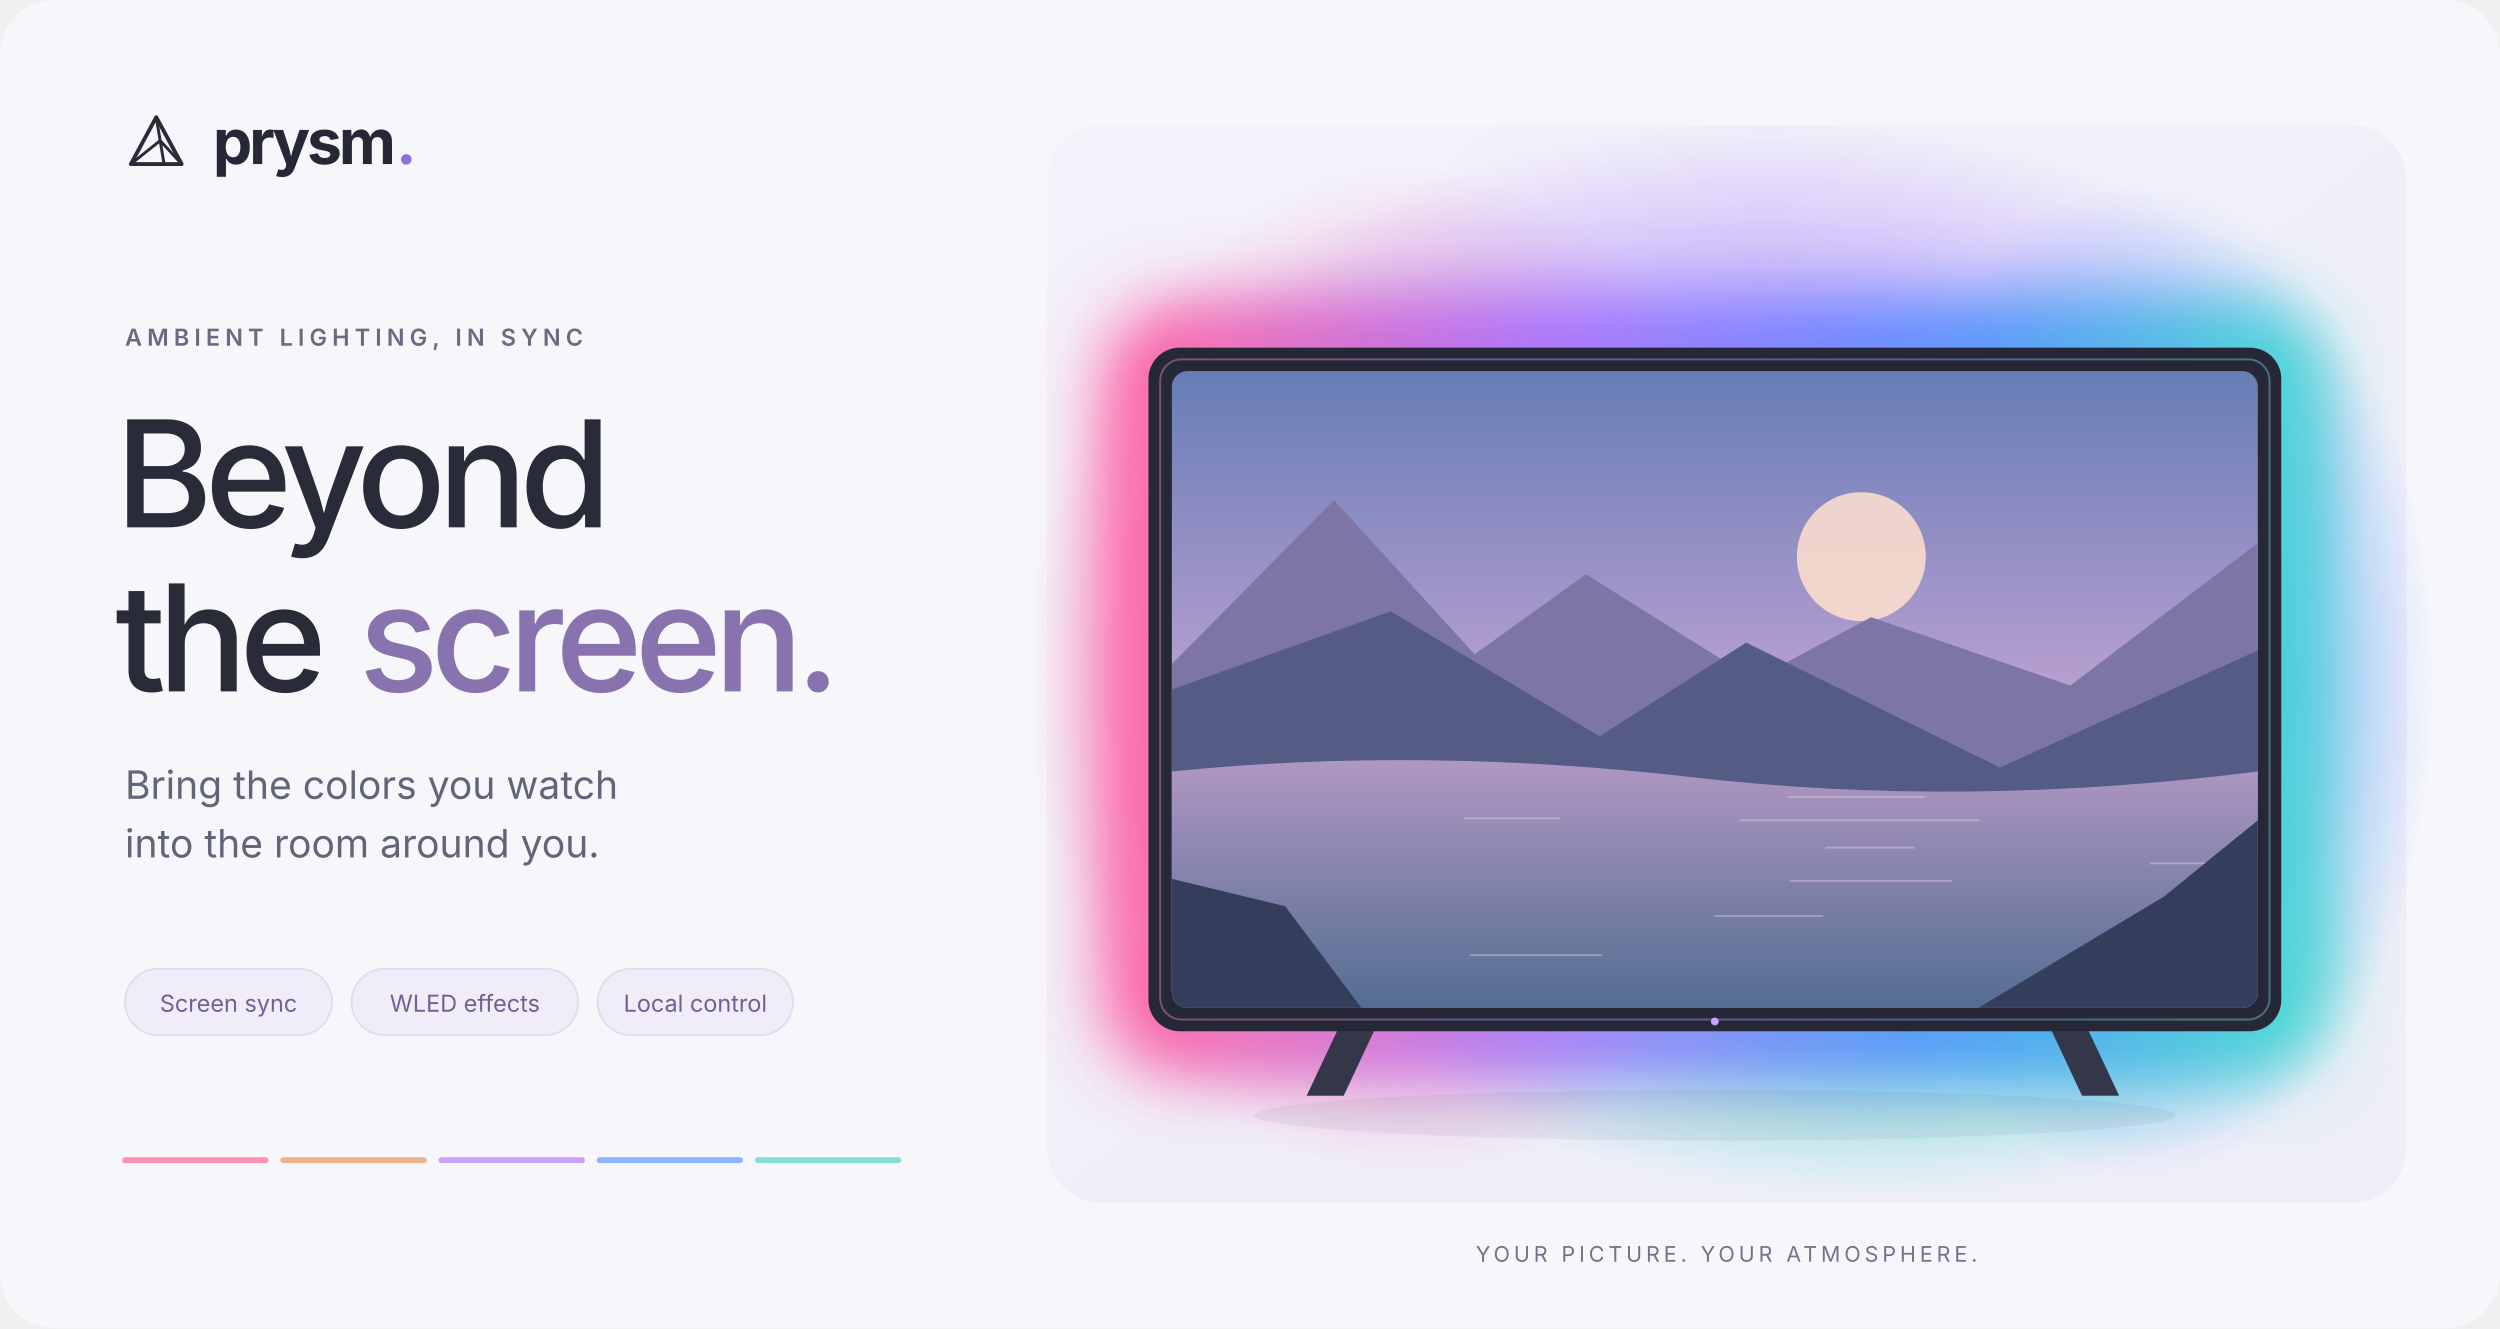
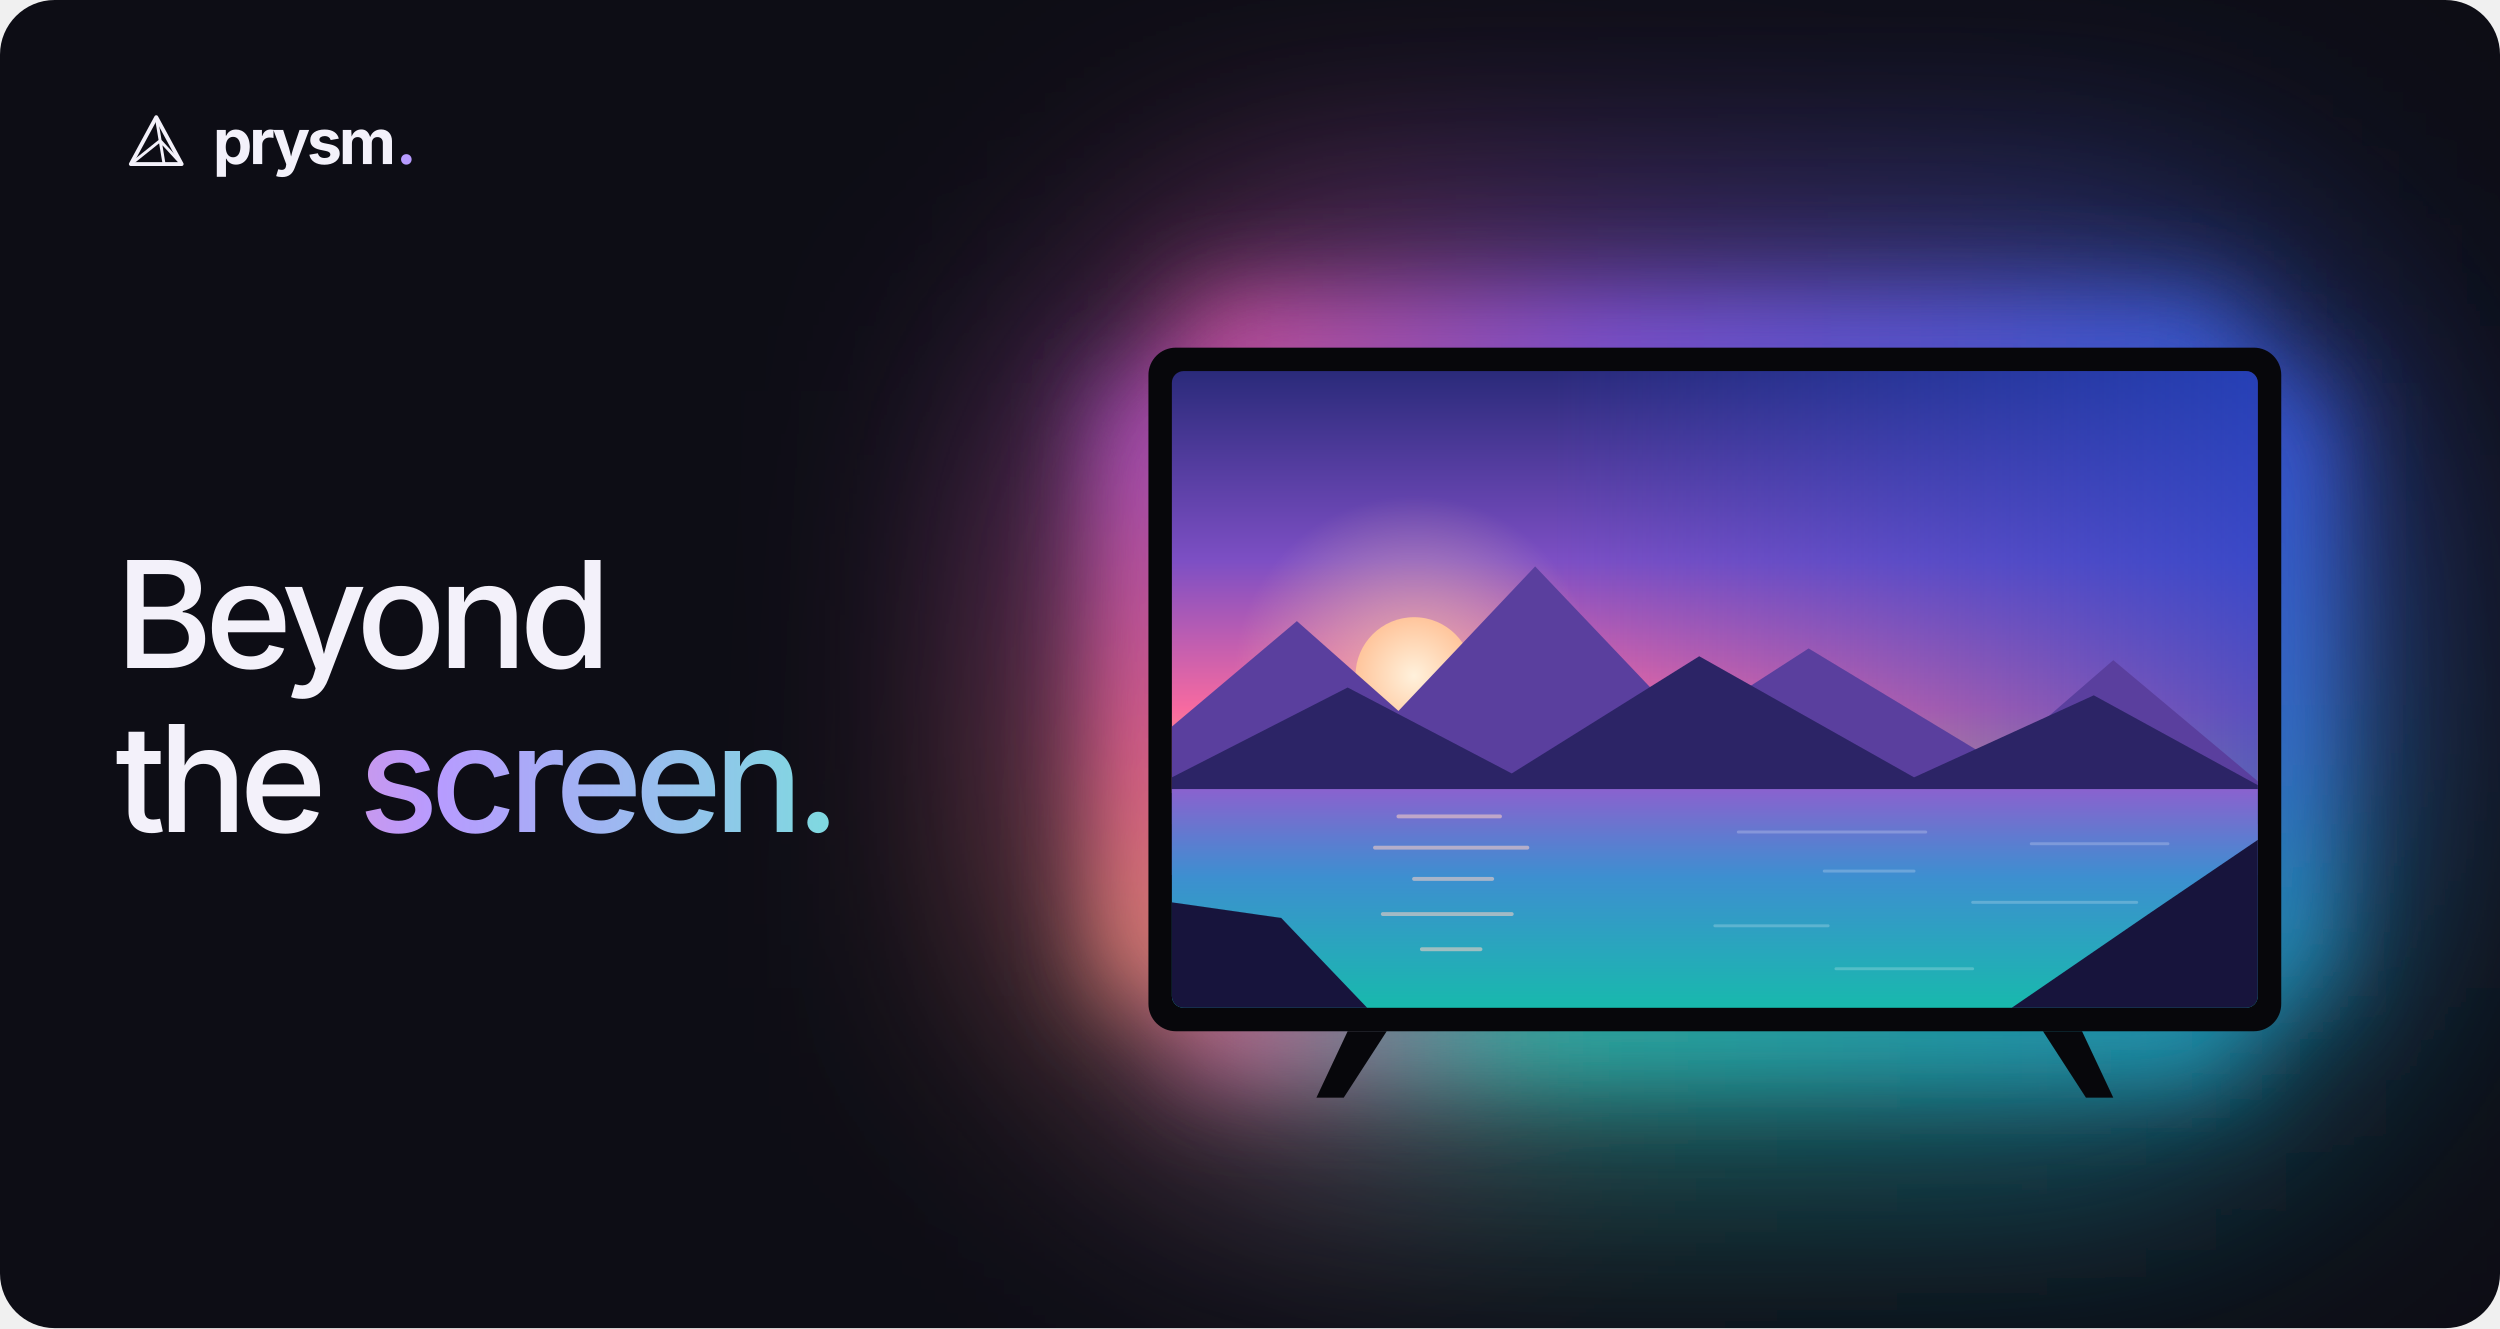
<svg xmlns="http://www.w3.org/2000/svg" width="1280" height="680" viewBox="0 0 1280 680" role="img" aria-labelledby="title desc">
  <defs>
-     <linearGradient id="wall" x2="1" y2="1">
-       <stop stop-color="#f4f1fa" />
-       <stop offset="1" stop-color="#edeef7" />
+     <linearGradient id="sky" x2="0" y2="1">
+       <stop stop-color="#2a2a7a" />
+       <stop offset=".45" stop-color="#7d4fc4" />
+       <stop offset=".8" stop-color="#f76aa0" />
+       <stop offset="1" stop-color="#ffb07c" />
    </linearGradient>
-     <linearGradient id="sky" x2="0" y2="1">
-       <stop stop-color="#667db6" />
-       <stop offset=".52" stop-color="#bca1d2" />
-       <stop offset="1" stop-color="#f0a6b5" />
+     <linearGradient id="dusk" x2="1">
+       <stop offset=".35" stop-color="#2447c9" stop-opacity="0" />
+       <stop offset="1" stop-color="#2447c9" stop-opacity=".75" />
    </linearGradient>
    <linearGradient id="water" x2="0" y2="1">
-       <stop stop-color="#b097c3" />
-       <stop offset="1" stop-color="#536d91" />
+       <stop stop-color="#8a62cf" />
+       <stop offset=".4" stop-color="#3d8fd0" />
+       <stop offset="1" stop-color="#18b9ad" />
    </linearGradient>
-     <linearGradient id="spectrum">
-       <stop stop-color="#ff91b2" />
-       <stop offset=".28" stop-color="#c8a4ff" />
-       <stop offset=".65" stop-color="#8db5ff" />
-       <stop offset="1" stop-color="#85dfd7" />
+     <linearGradient id="top" x2="1">
+       <stop stop-color="#e85aa8" />
+       <stop offset=".4" stop-color="#8f5cf0" />
+       <stop offset="1" stop-color="#3a66f0" />
    </linearGradient>
-     <radialGradient id="pink">
-       <stop stop-color="#f25398" stop-opacity=".9" />
-       <stop offset="1" stop-color="#f25398" stop-opacity="0" />
+     <linearGradient id="bottom" x2="1">
+       <stop stop-color="#e06aa0" />
+       <stop offset=".35" stop-color="#2fc4b8" />
+       <stop offset="1" stop-color="#22a6c9" />
+     </linearGradient>
+     <linearGradient id="left" x2="0" y2="1">
+       <stop stop-color="#b455d8" />
+       <stop offset=".6" stop-color="#ff6a9c" />
+       <stop offset="1" stop-color="#ff9a78" />
+     </linearGradient>
+     <linearGradient id="right" x2="0" y2="1">
+       <stop stop-color="#3f5cf2" />
+       <stop offset=".6" stop-color="#3b7fe8" />
+       <stop offset="1" stop-color="#22a6c9" />
+     </linearGradient>
+     <linearGradient id="word" x2="1">
+       <stop stop-color="#ff8fb4" />
+       <stop offset=".45" stop-color="#b79bff" />
+       <stop offset="1" stop-color="#7fd9e0" />
+     </linearGradient>
+     <radialGradient id="sun">
+       <stop stop-color="#fff1dc" />
+       <stop offset=".55" stop-color="#ffd9b8" />
+       <stop offset="1" stop-color="#ffc59c" />
    </radialGradient>
-     <radialGradient id="blue">
-       <stop stop-color="#3985ff" stop-opacity=".9" />
-       <stop offset="1" stop-color="#3985ff" stop-opacity="0" />
+     <radialGradient id="sunglow">
+       <stop stop-color="#ffd0a8" stop-opacity=".7" />
+       <stop offset="1" stop-color="#ffd0a8" stop-opacity="0" />
    </radialGradient>
-     <radialGradient id="violet">
-       <stop stop-color="#9566ff" stop-opacity=".85" />
-       <stop offset="1" stop-color="#9566ff" stop-opacity="0" />
-     </radialGradient>
-     <radialGradient id="teal">
-       <stop stop-color="#25cfc4" stop-opacity=".8" />
-       <stop offset="1" stop-color="#25cfc4" stop-opacity="0" />
-     </radialGradient>
-     <linearGradient id="halo">
-       <stop stop-color="#ff4e98" />
-       <stop offset=".35" stop-color="#a56aff" />
-       <stop offset=".7" stop-color="#458bff" />
-       <stop offset="1" stop-color="#33d8ce" />
-     </linearGradient>
-     <filter id="glow" x="-.5" y="-.5" width="2" height="2">
-       <feGaussianBlur stdDeviation="18" />
+     <filter id="near" x="-1" y="-1" width="3" height="3">
+       <feGaussianBlur stdDeviation="26" />
    </filter>
+     <filter id="far" x="-1.5" y="-1.5" width="4" height="4">
+       <feGaussianBlur stdDeviation="70" />
+     </filter>
+     <clipPath id="room">
+       <rect width="1280" height="680" rx="28" />
+     </clipPath>
    <clipPath id="picture">
-       <rect x="600" y="190" width="556" height="326" rx="8" />
+       <rect x="600" y="190" width="556" height="326" rx="6" />
    </clipPath>
  </defs>
-   <rect width="1280" height="680" rx="28" fill="#f7f7fb" />
+   <rect width="1280" height="680" rx="28" fill="#0d0d15" />
+   <g clip-path="url(#room)">
+     <g filter="url(#far)" opacity=".8">
+       <rect x="540" y="200" width="90" height="306" fill="url(#left)" />
+       <rect x="1126" y="200" width="90" height="306" fill="url(#right)" />
+       <rect x="610" y="126" width="536" height="90" fill="url(#top)" />
+       <rect x="610" y="490" width="536" height="90" fill="url(#bottom)" />
+     </g>
+     <g filter="url(#near)">
+       <rect x="566" y="196" width="50" height="314" fill="url(#left)" />
+       <rect x="1140" y="196" width="50" height="314" fill="url(#right)" />
+       <rect x="606" y="156" width="544" height="50" fill="url(#top)" />
+       <rect x="606" y="500" width="544" height="50" fill="url(#bottom)" />
+     </g>
+   </g>
+   <rect x="588" y="178" width="580" height="350" rx="14" fill="#07070b" />
+   <g clip-path="url(#picture)">
+     <rect x="600" y="190" width="556" height="216" fill="url(#sky)" />
+     <rect x="600" y="190" width="556" height="216" fill="url(#dusk)" />
+     <circle cx="724" cy="346" r="92" fill="url(#sunglow)" />
+     <circle cx="724" cy="346" r="30" fill="url(#sun)" />
+     <path d="M600 372 664 318l52 46 70-74 78 82 62-40 96 58 60-52 74 62v48H600Z" fill="#5a3f9e" />
+     <path d="M600 398 690 352l84 44 96-60 110 62 92-42 84 46v20H600Z" fill="#2c2466" />
+     <rect x="600" y="404" width="556" height="112" fill="url(#water)" />
+     <g stroke="#ffd3c4" stroke-linecap="round" stroke-width="2" opacity=".55">
+       <path d="M716 418h52M704 434h78M724 450h40M708 468h66M728 486h30" />
+     </g>
+     <g stroke="#fff" stroke-linecap="round" stroke-width="1.5" opacity=".22">
+       <path d="M890 426h96M934 446h46M878 474h58M1040 432h70M1010 462h84M940 496h70" />
+     </g>
+     <path d="M600 462 656 470l44 46H600ZM1156 430 1100 468l-70 48h126Z" fill="#17143c" />
+   </g>
+   <path d="m690 528-16 34h14l22-34ZM1066 528l16 34h-14l-22-34Z" fill="#07070b" />
  <g font-family="-apple-system, BlinkMacSystemFont, Segoe UI, sans-serif">
-     <g transform="translate(64 57)" fill="none" stroke="#292c38" stroke-linejoin="round">
+     <g transform="translate(64 57)" fill="none" stroke="#f3f1fa" stroke-linejoin="round">
      <path d="m16 3 13 24H3L16 3Z" stroke-width="2" />
      <path d="m16 3 4 24M3 27l15-12 11 12" stroke-width="1.5" />
    </g>
-     <text x="109" y="84" fill="#262838" font-size="32" font-weight="700" letter-spacing="-1.6">prysm<tspan fill="#8f72d8">.</tspan>
+     <text x="109" y="84" fill="#f3f1fa" font-size="32" font-weight="700" letter-spacing="-1.6">prysm<tspan fill="#b79bff">.</tspan>
    </text>
-     <text x="64" y="177" fill="#706782" font-size="12" font-weight="600" letter-spacing="2.6">AMBIENT LIGHTING, IN SYNC</text>
-     <text x="59" y="270" fill="#292c38" font-size="76" font-weight="500" letter-spacing="-4">Beyond</text>
-     <text x="59" y="354" fill="#292c38" font-size="76" font-weight="500" letter-spacing="-4">the <tspan fill="#8873af">screen.</tspan>
+     <text x="59" y="342" fill="#f3f1fa" font-size="76" font-weight="500" letter-spacing="-4">Beyond</text>
+     <text x="59" y="426" fill="#f3f1fa" font-size="76" font-weight="500" letter-spacing="-4">the <tspan fill="url(#word)">screen.</tspan>
    </text>
-     <text x="64" y="409" fill="#616577" font-size="20">Bring the colors you watch</text>
-     <text x="64" y="439" fill="#616577" font-size="20">into the room around you.</text>
-     <rect x="64" y="496" width="106" height="34" rx="17" fill="#f0edf8" stroke="#e2dced" />
-     <text x="117" y="518" text-anchor="middle" fill="#706094" font-size="12">Screen sync</text>
-     <rect x="180" y="496" width="116" height="34" rx="17" fill="#f0edf8" stroke="#e2dced" />
-     <text x="238" y="518" text-anchor="middle" fill="#706094" font-size="12">WLED effects</text>
-     <rect x="306" y="496" width="100" height="34" rx="17" fill="#f0edf8" stroke="#e2dced" />
-     <text x="356" y="518" text-anchor="middle" fill="#706094" font-size="12">Local control</text>
-     <rect x="536" y="64" width="696" height="552" rx="28" fill="url(#wall)" />
-     <ellipse cx="722" cy="345" rx="195" ry="258" fill="url(#pink)" />
-     <ellipse cx="905" cy="235" rx="310" ry="173" fill="url(#violet)" />
-     <ellipse cx="1095" cy="349" rx="152" ry="253" fill="url(#blue)" />
-     <ellipse cx="958" cy="490" rx="263" ry="123" fill="url(#teal)" />
-     <rect x="586" y="176" width="584" height="354" rx="18" fill="none" stroke="url(#halo)" stroke-width="38" filter="url(#glow)" />
-     <ellipse cx="878" cy="571" rx="236" ry="13" fill="#292c38" opacity=".06" />
-     <path d="m693 510-24 51h19l22-47M1061 510l24 51h-19l-22-47" fill="#343749" />
-     <rect x="588" y="178" width="580" height="350" rx="16" fill="#262838" />
-     <rect x="594" y="184" width="568" height="338" rx="11" fill="none" stroke="url(#spectrum)" opacity=".4" />
-     <g clip-path="url(#picture)">
-       <rect x="600" y="190" width="556" height="326" fill="url(#sky)" />
-       <circle cx="953" cy="285" r="33" fill="#ffe0ce" opacity=".85" />
-       <path d="m600 340 83-84 72 79 57-41 86 54 60-32 102 35 96-73v238H600Z" fill="#7d76a5" />
-       <path d="m600 353 112-40 107 64 75-48 130 64 132-60v183H600Z" fill="#545c85" />
-       <path d="M600 395q128-13 267 3t289-3v121H600Z" fill="url(#water)" />
-       <g fill="none" stroke="#ead1df" stroke-linecap="round" opacity=".4">
-         <path d="M916 408h69m-94 12h122m-78 14h45m-63 17h82m-121 18h55m-183-50h48m303 23h51m-399 47h67" />
-       </g>
-       <path d="m600 450 58 14 39 52h-97Zm556-30-48 39-95 57h143Z" fill="#343e5c" />
-     </g>
-     <circle cx="878" cy="523" r="2" fill="#c8a4ff" />
-     <path d="M64 594h72" stroke="#ff91b2" stroke-width="3" stroke-linecap="round" />
-     <path d="M145 594h72" stroke="#edb48b" stroke-width="3" stroke-linecap="round" />
-     <path d="M226 594h72" stroke="#c8a4ff" stroke-width="3" stroke-linecap="round" />
-     <path d="M307 594h72" stroke="#8db5ff" stroke-width="3" stroke-linecap="round" />
-     <path d="M388 594h72" stroke="#85dfd7" stroke-width="3" stroke-linecap="round" />
-     <text x="884" y="646" text-anchor="middle" fill="#717488" font-size="11" letter-spacing="2">YOUR PICTURE. YOUR ATMOSPHERE.</text>
  </g>
</svg>
